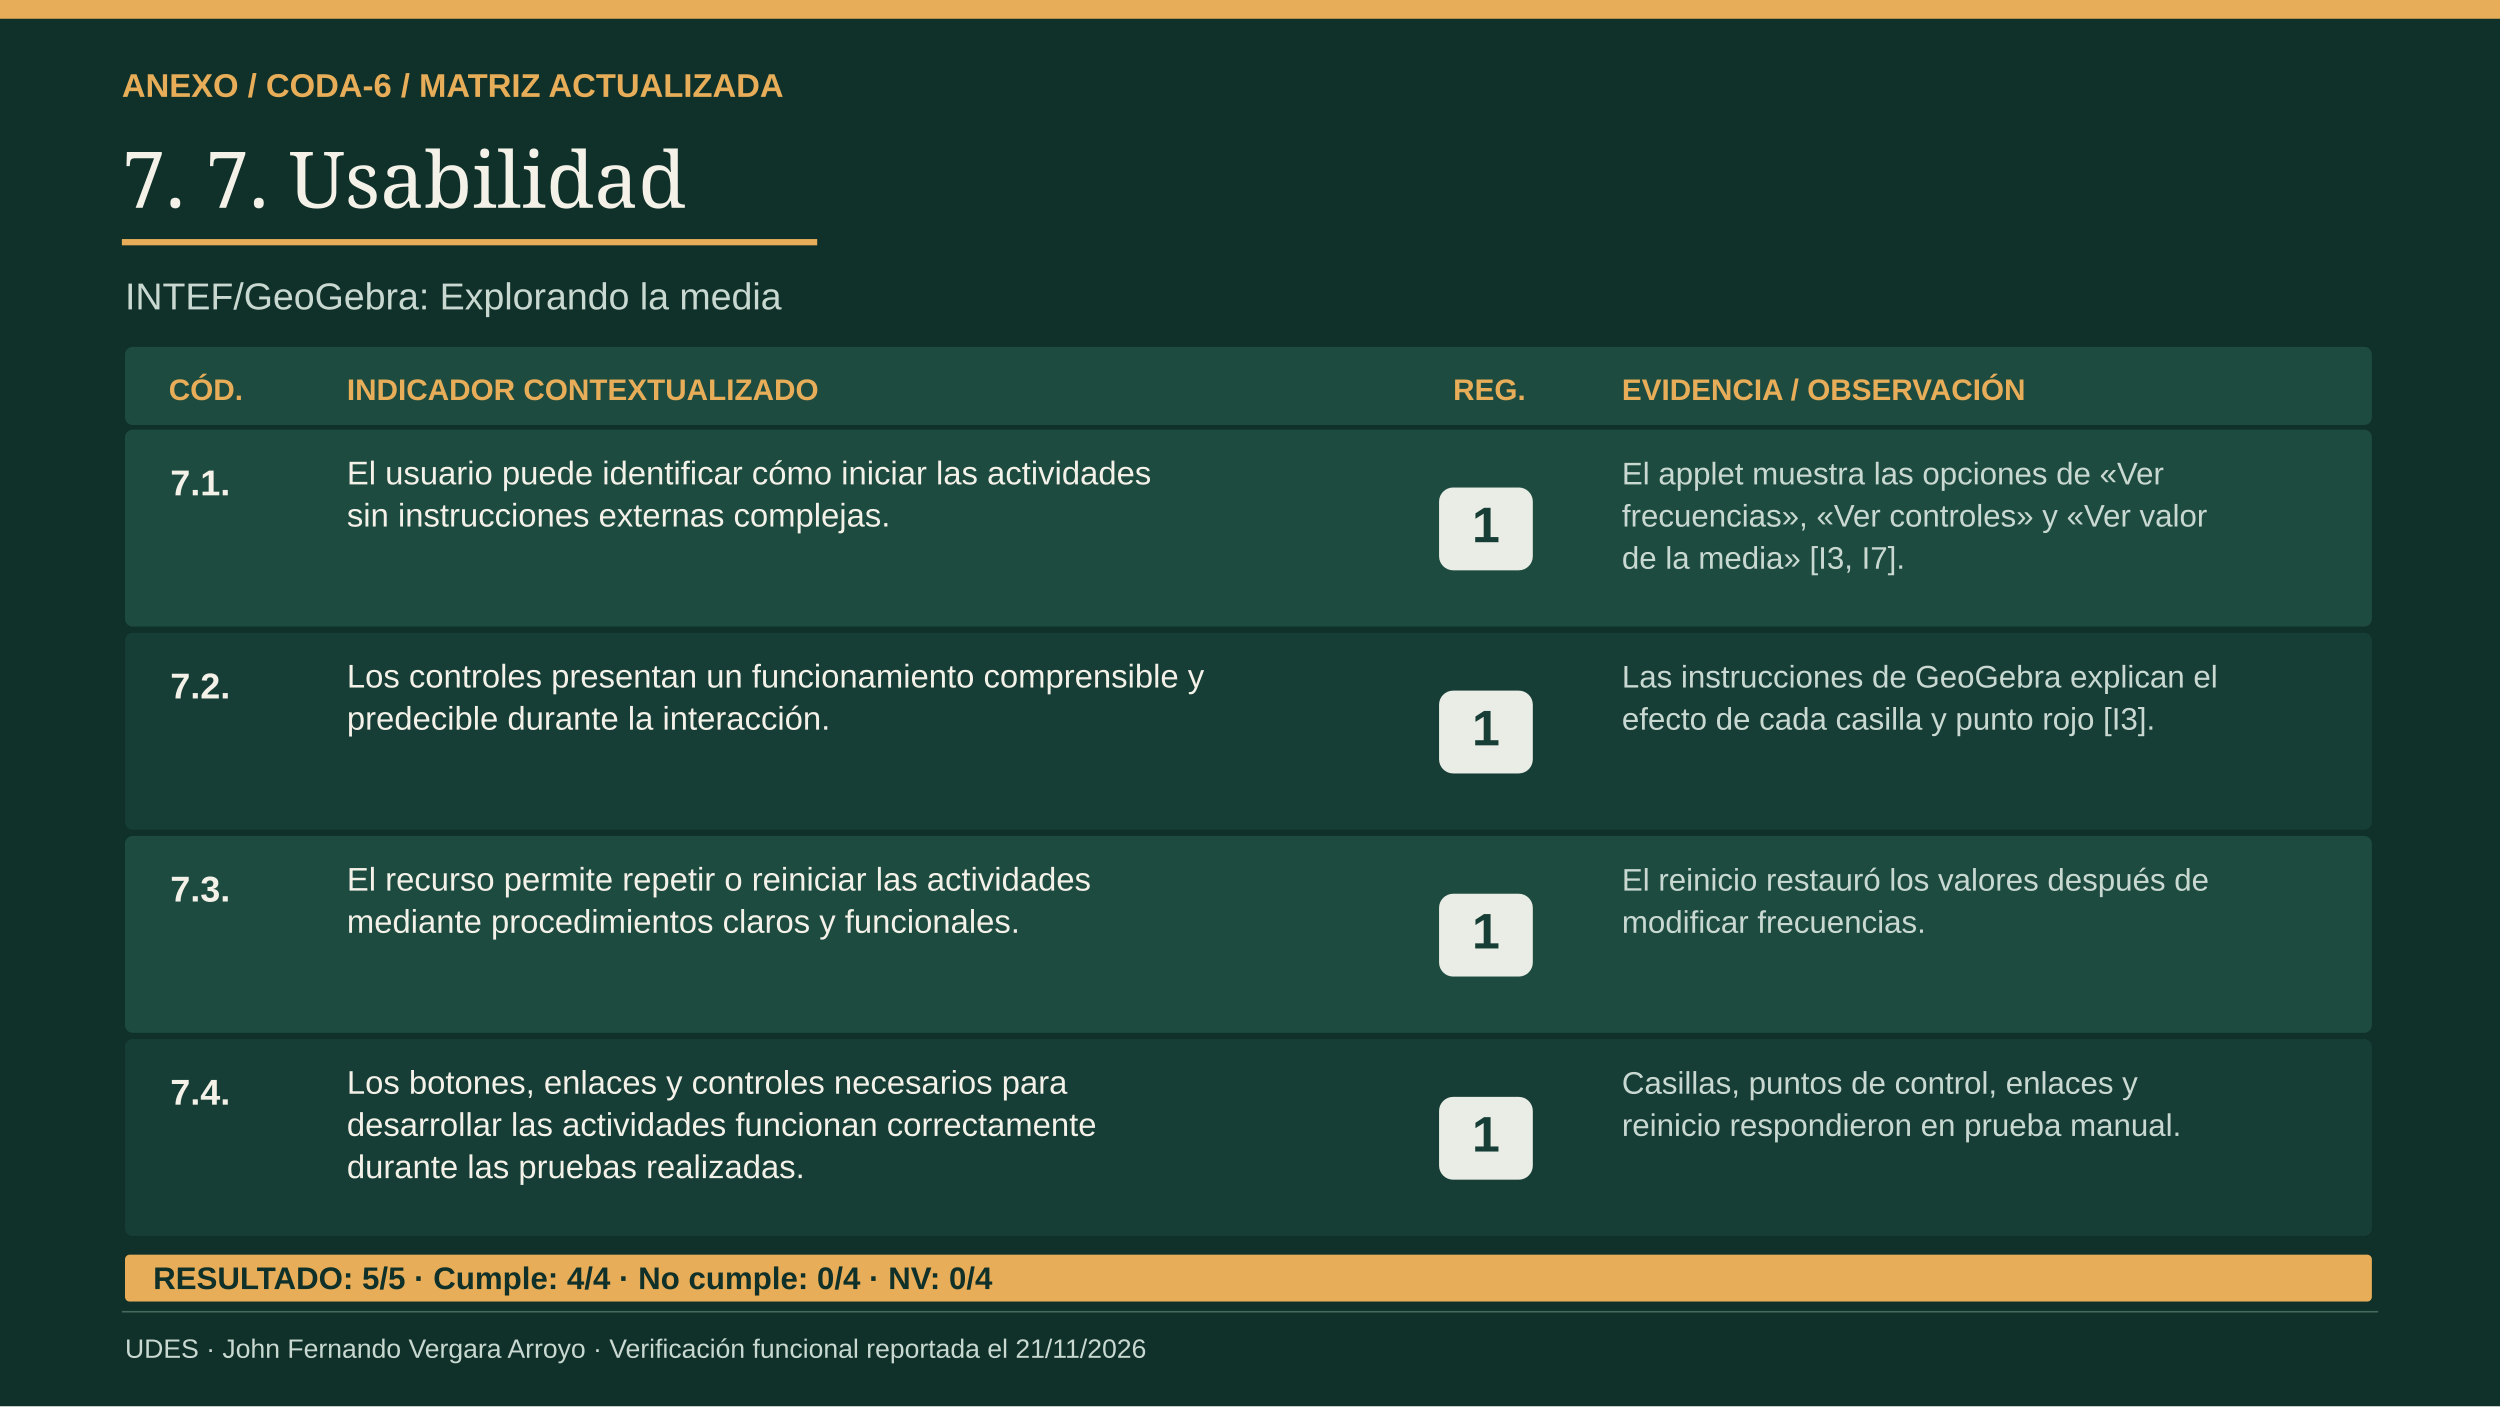
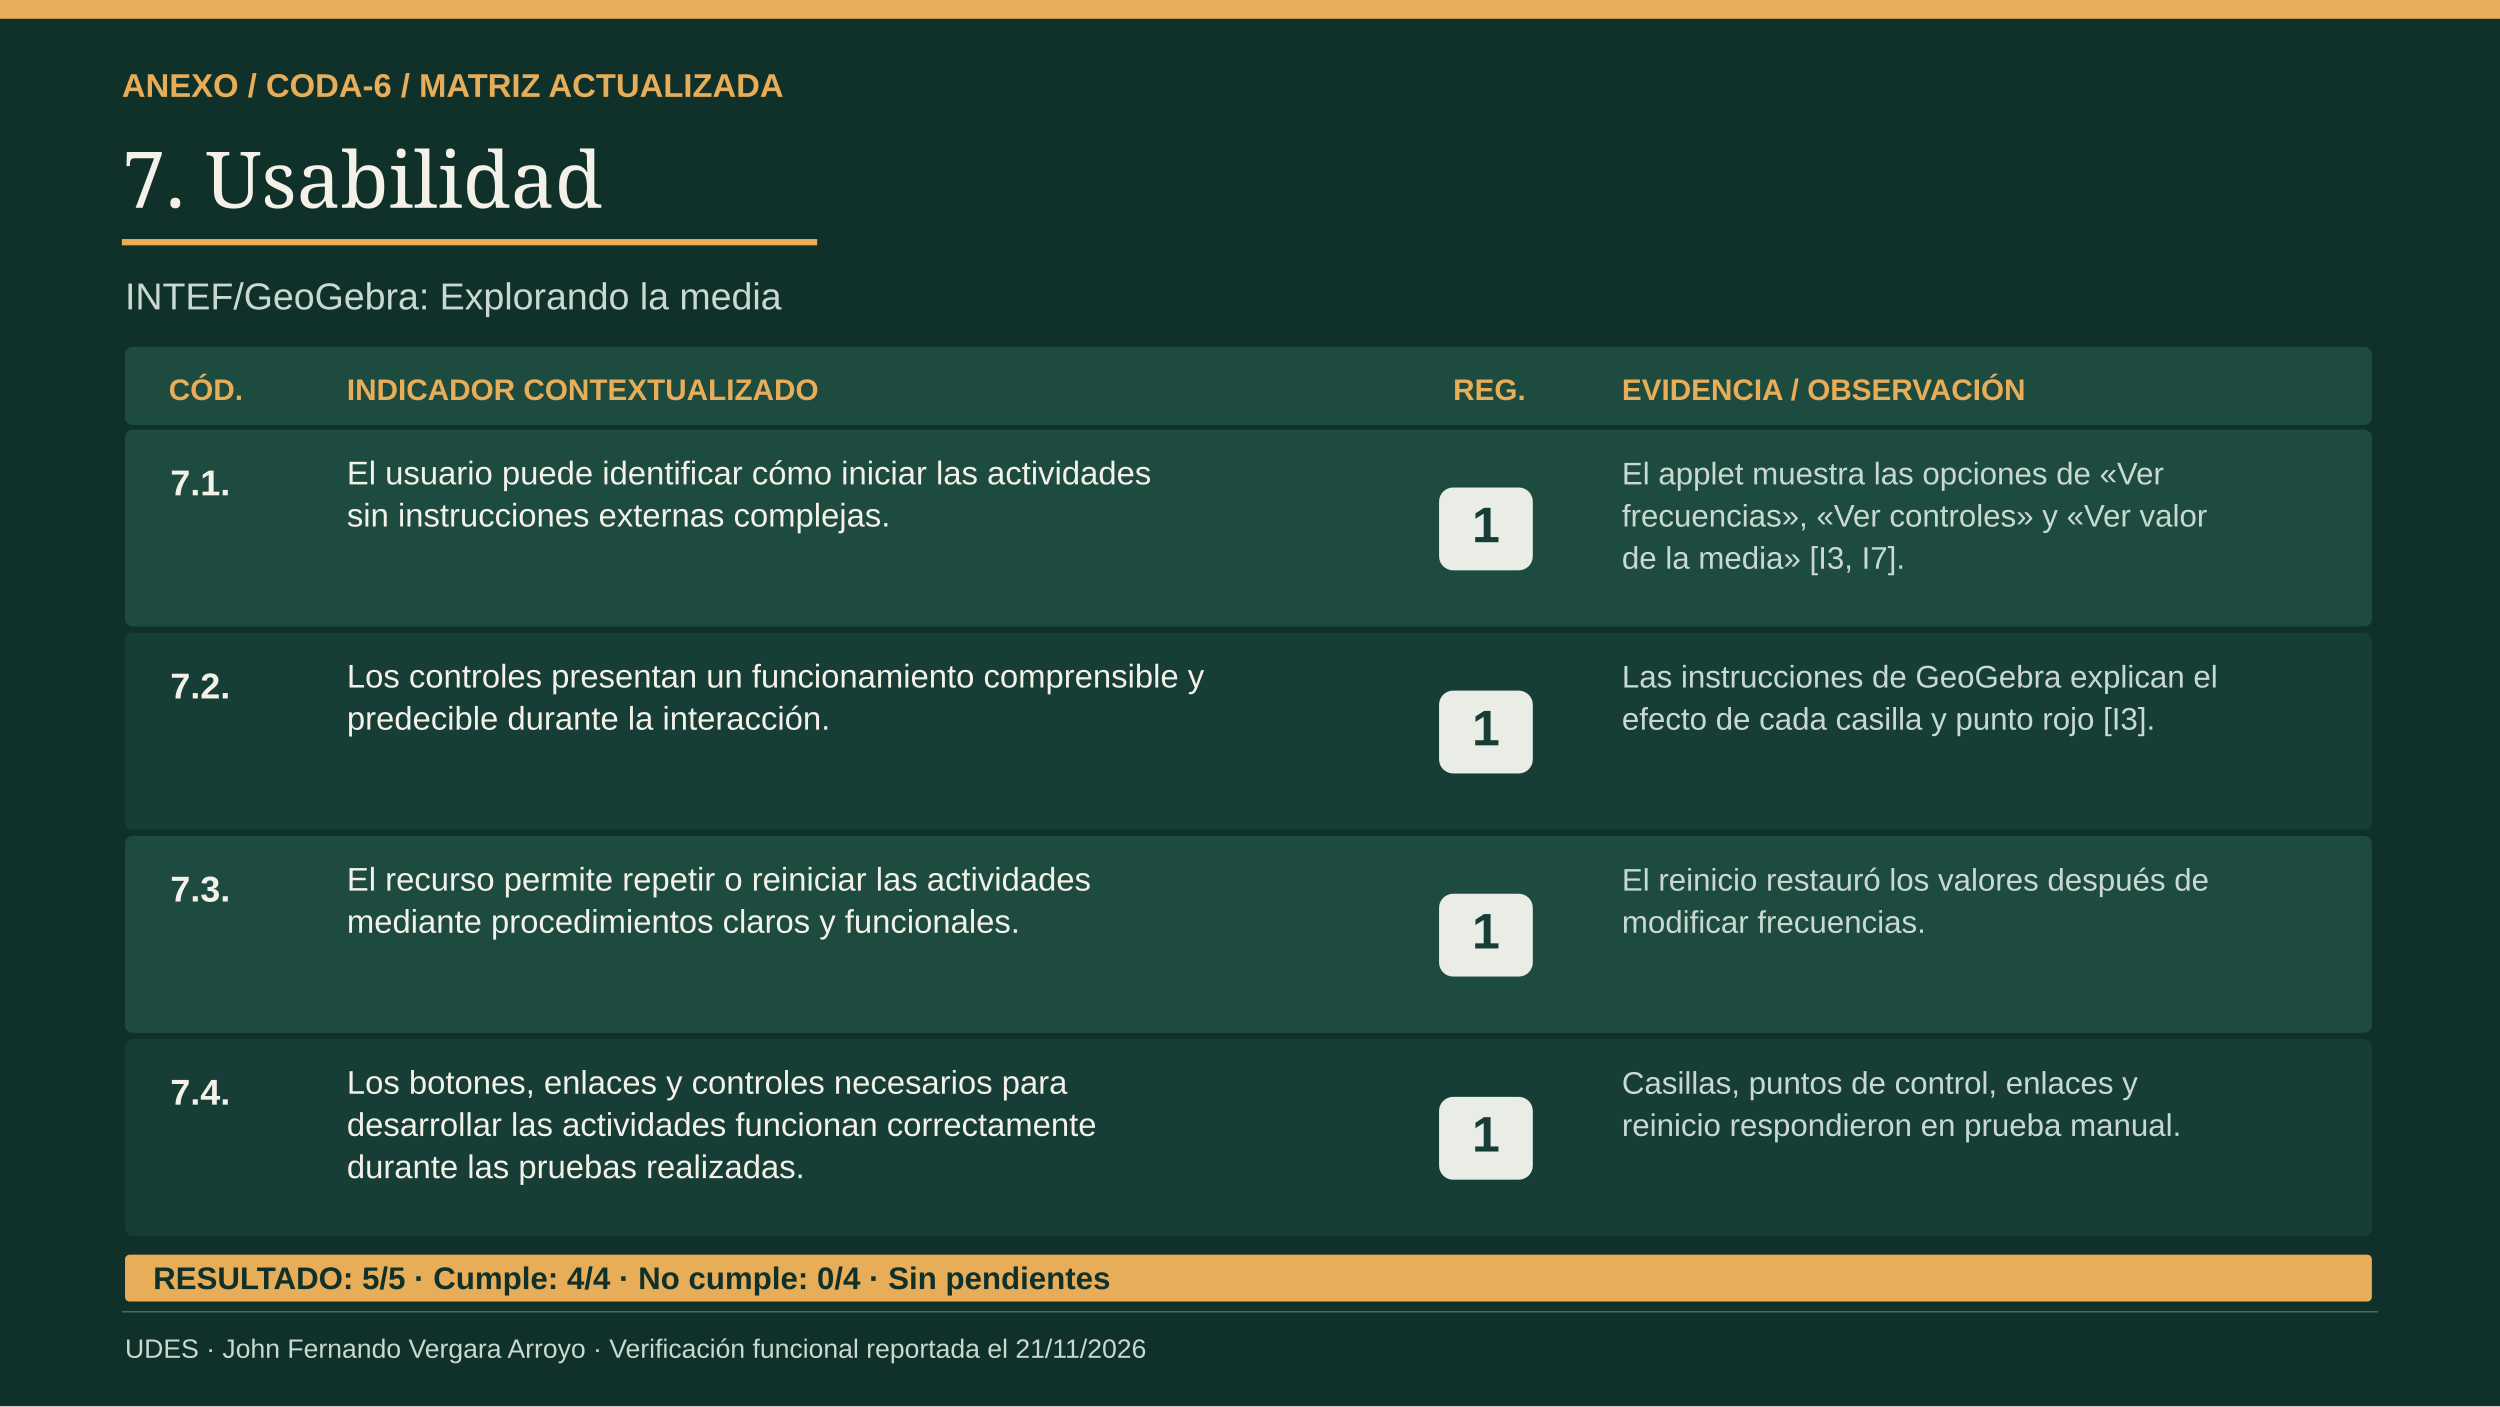
<svg xmlns="http://www.w3.org/2000/svg" width="1600" height="900" viewBox="0 0 1600 900" role="img">
  <rect x="0" y="0" width="1600" height="900" rx="0" fill="#103129" stroke="none" />
  <rect x="0" y="0" width="1600" height="12" rx="0" fill="#e8ad58" stroke="none" />
  <text x="78" y="62" fill="#e8ad58" font-family="Arial,sans-serif" font-size="21" font-weight="700" text-anchor="start">ANEXO / CODA-6 / MATRIZ ACTUALIZADA</text>
-   <text x="78" y="133" fill="#f4f1e9" font-family="Georgia,serif" font-size="50" font-weight="400" text-anchor="start">7. 7. Usabilidad</text>
+   <text x="78" y="133" fill="#f4f1e9" font-family="Georgia,serif" font-size="50" font-weight="400" text-anchor="start">7. Usabilidad</text>
  <rect x="78" y="153" width="445" height="4" rx="0" fill="#e8ad58" stroke="none" />
  <text x="80" y="198" fill="#c9d9d2" font-family="Arial,sans-serif" font-size="24" font-weight="400" text-anchor="start">INTEF/GeoGebra: Explorando la media</text>
  <rect x="80" y="222" width="1438" height="50" rx="5" fill="#1e4b40" stroke="none" />
  <text x="108" y="256" fill="#e8ad58" font-family="Arial,sans-serif" font-size="19" font-weight="700" text-anchor="start">CÓD.</text>
  <text x="222" y="256" fill="#e8ad58" font-family="Arial,sans-serif" font-size="19" font-weight="700" text-anchor="start">INDICADOR CONTEXTUALIZADO</text>
  <text x="930" y="256" fill="#e8ad58" font-family="Arial,sans-serif" font-size="19" font-weight="700" text-anchor="start">REG.</text>
  <text x="1038" y="256" fill="#e8ad58" font-family="Arial,sans-serif" font-size="19" font-weight="700" text-anchor="start">EVIDENCIA / OBSERVACIÓN</text>
  <rect x="80" y="275" width="1438" height="126" rx="5" fill="#1e4b40" stroke="none" />
  <text x="109" y="317" fill="#f4f1e9" font-family="Arial,sans-serif" font-size="23" font-weight="700" text-anchor="start">7.1.</text>
  <text x="222" y="310" fill="#f4f1e9" font-family="Arial,sans-serif" font-size="21" font-weight="400" text-anchor="start">El usuario puede identificar cómo iniciar las actividades</text>
  <text x="222" y="337" fill="#f4f1e9" font-family="Arial,sans-serif" font-size="21" font-weight="400" text-anchor="start">sin instrucciones externas complejas.</text>
  <rect x="921" y="312" width="60" height="53" rx="9" fill="#e9ede5" stroke="none" />
  <text x="951" y="347" fill="#173e36" font-family="Arial,sans-serif" font-size="32" font-weight="700" text-anchor="middle">1</text>
  <text x="1038" y="310" fill="#c9d9d2" font-family="Arial,sans-serif" font-size="20" font-weight="400" text-anchor="start">El applet muestra las opciones de «Ver</text>
  <text x="1038" y="337" fill="#c9d9d2" font-family="Arial,sans-serif" font-size="20" font-weight="400" text-anchor="start">frecuencias», «Ver controles» y «Ver valor</text>
  <text x="1038" y="364" fill="#c9d9d2" font-family="Arial,sans-serif" font-size="20" font-weight="400" text-anchor="start">de la media» [I3, I7].</text>
  <rect x="80" y="405" width="1438" height="126" rx="5" fill="#173e36" stroke="none" />
  <text x="109" y="447" fill="#f4f1e9" font-family="Arial,sans-serif" font-size="23" font-weight="700" text-anchor="start">7.2.</text>
  <text x="222" y="440" fill="#f4f1e9" font-family="Arial,sans-serif" font-size="21" font-weight="400" text-anchor="start">Los controles presentan un funcionamiento comprensible y</text>
  <text x="222" y="467" fill="#f4f1e9" font-family="Arial,sans-serif" font-size="21" font-weight="400" text-anchor="start">predecible durante la interacción.</text>
  <rect x="921" y="442" width="60" height="53" rx="9" fill="#e9ede5" stroke="none" />
  <text x="951" y="477" fill="#173e36" font-family="Arial,sans-serif" font-size="32" font-weight="700" text-anchor="middle">1</text>
  <text x="1038" y="440" fill="#c9d9d2" font-family="Arial,sans-serif" font-size="20" font-weight="400" text-anchor="start">Las instrucciones de GeoGebra explican el</text>
  <text x="1038" y="467" fill="#c9d9d2" font-family="Arial,sans-serif" font-size="20" font-weight="400" text-anchor="start">efecto de cada casilla y punto rojo [I3].</text>
  <rect x="80" y="535" width="1438" height="126" rx="5" fill="#1e4b40" stroke="none" />
  <text x="109" y="577" fill="#f4f1e9" font-family="Arial,sans-serif" font-size="23" font-weight="700" text-anchor="start">7.3.</text>
  <text x="222" y="570" fill="#f4f1e9" font-family="Arial,sans-serif" font-size="21" font-weight="400" text-anchor="start">El recurso permite repetir o reiniciar las actividades</text>
  <text x="222" y="597" fill="#f4f1e9" font-family="Arial,sans-serif" font-size="21" font-weight="400" text-anchor="start">mediante procedimientos claros y funcionales.</text>
  <rect x="921" y="572" width="60" height="53" rx="9" fill="#e9ede5" stroke="none" />
  <text x="951" y="607" fill="#173e36" font-family="Arial,sans-serif" font-size="32" font-weight="700" text-anchor="middle">1</text>
  <text x="1038" y="570" fill="#c9d9d2" font-family="Arial,sans-serif" font-size="20" font-weight="400" text-anchor="start">El reinicio restauró los valores después de</text>
  <text x="1038" y="597" fill="#c9d9d2" font-family="Arial,sans-serif" font-size="20" font-weight="400" text-anchor="start">modificar frecuencias.</text>
  <rect x="80" y="665" width="1438" height="126" rx="5" fill="#173e36" stroke="none" />
  <text x="109" y="707" fill="#f4f1e9" font-family="Arial,sans-serif" font-size="23" font-weight="700" text-anchor="start">7.4.</text>
  <text x="222" y="700" fill="#f4f1e9" font-family="Arial,sans-serif" font-size="21" font-weight="400" text-anchor="start">Los botones, enlaces y controles necesarios para</text>
  <text x="222" y="727" fill="#f4f1e9" font-family="Arial,sans-serif" font-size="21" font-weight="400" text-anchor="start">desarrollar las actividades funcionan correctamente</text>
  <text x="222" y="754" fill="#f4f1e9" font-family="Arial,sans-serif" font-size="21" font-weight="400" text-anchor="start">durante las pruebas realizadas.</text>
  <rect x="921" y="702" width="60" height="53" rx="9" fill="#e9ede5" stroke="none" />
  <text x="951" y="737" fill="#173e36" font-family="Arial,sans-serif" font-size="32" font-weight="700" text-anchor="middle">1</text>
  <text x="1038" y="700" fill="#c9d9d2" font-family="Arial,sans-serif" font-size="20" font-weight="400" text-anchor="start">Casillas, puntos de control, enlaces y</text>
  <text x="1038" y="727" fill="#c9d9d2" font-family="Arial,sans-serif" font-size="20" font-weight="400" text-anchor="start">reinicio respondieron en prueba manual.</text>
  <rect x="80" y="803" width="1438" height="30" rx="3" fill="#e8ad58" stroke="none" />
-   <text x="98" y="825" fill="#103129" font-family="Arial,sans-serif" font-size="20" font-weight="700" text-anchor="start">RESULTADO: 5/5  ·  Cumple: 4/4  ·  No cumple: 0/4  ·  NV: 0/4</text>
+   <text x="98" y="825" fill="#103129" font-family="Arial,sans-serif" font-size="20" font-weight="700" text-anchor="start">RESULTADO: 5/5  ·  Cumple: 4/4  ·  No cumple: 0/4  ·  Sin pendientes</text>
  <rect x="78" y="839" width="1444" height="1" rx="0" fill="#456b5e" stroke="none" />
  <text x="80" y="869" fill="#c9d9d2" font-family="Arial,sans-serif" font-size="17" font-weight="400" text-anchor="start">UDES · John Fernando Vergara Arroyo · Verificación funcional reportada el 21/11/2026</text>
</svg>
